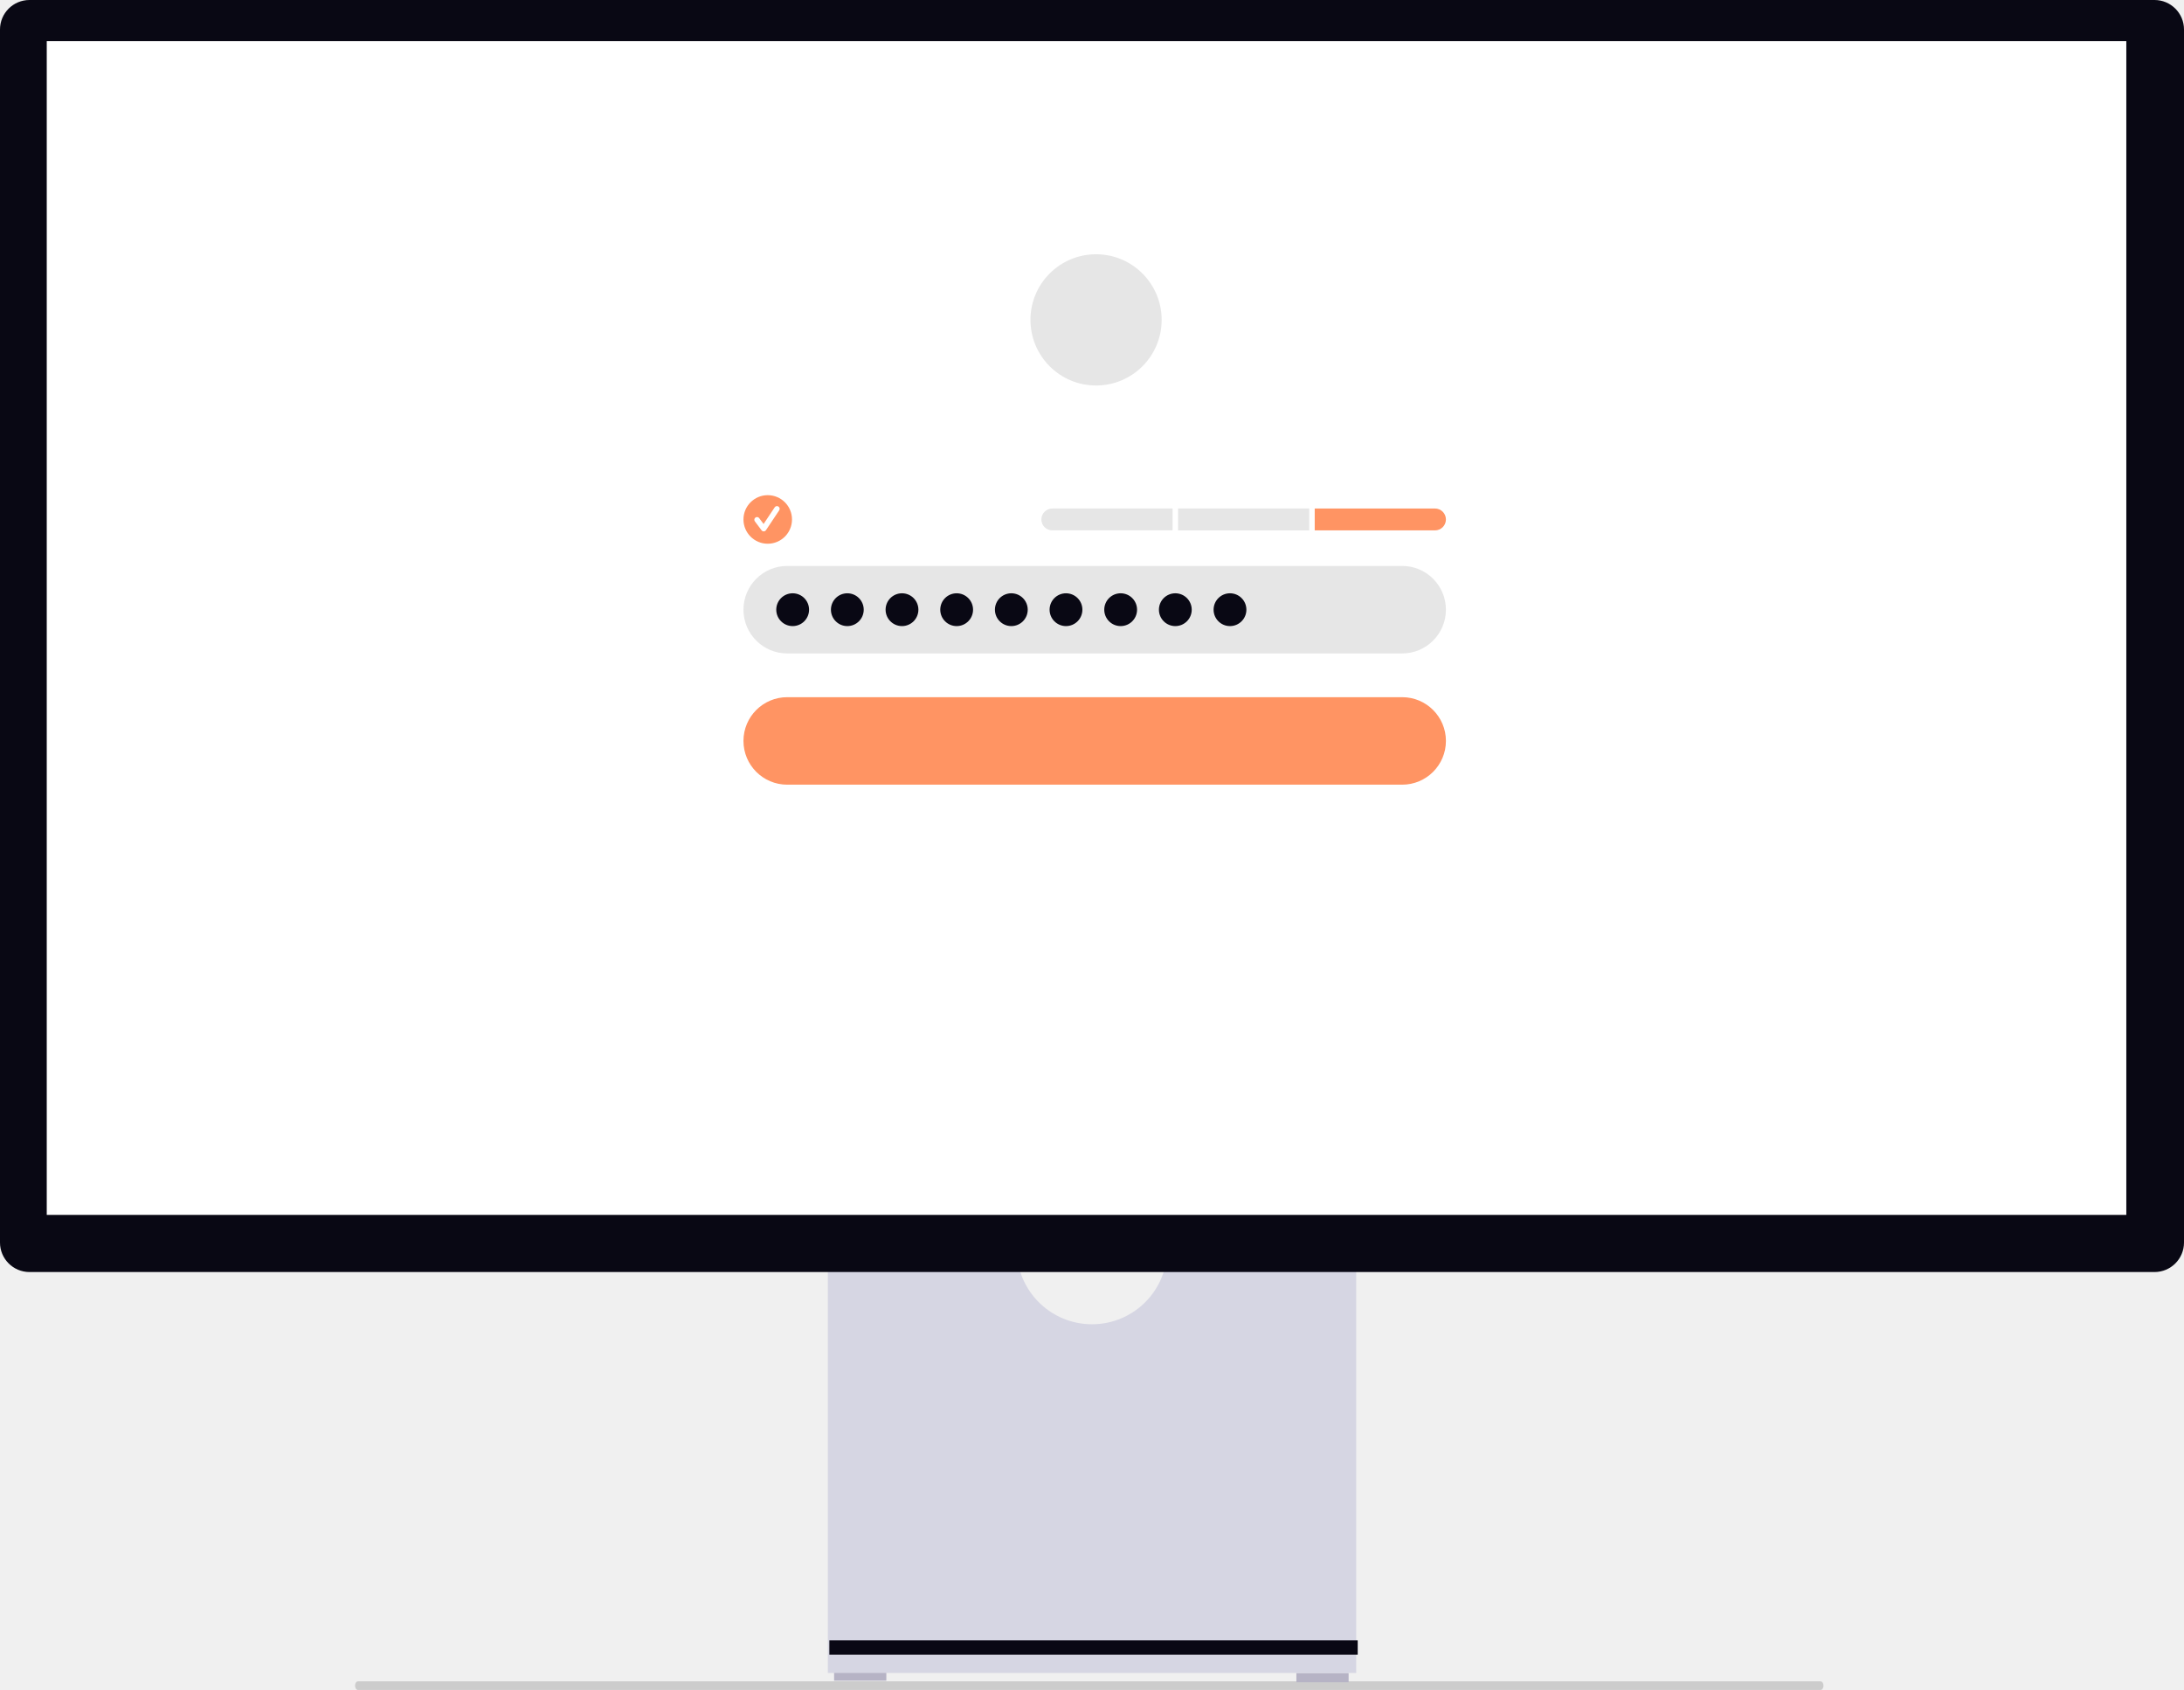
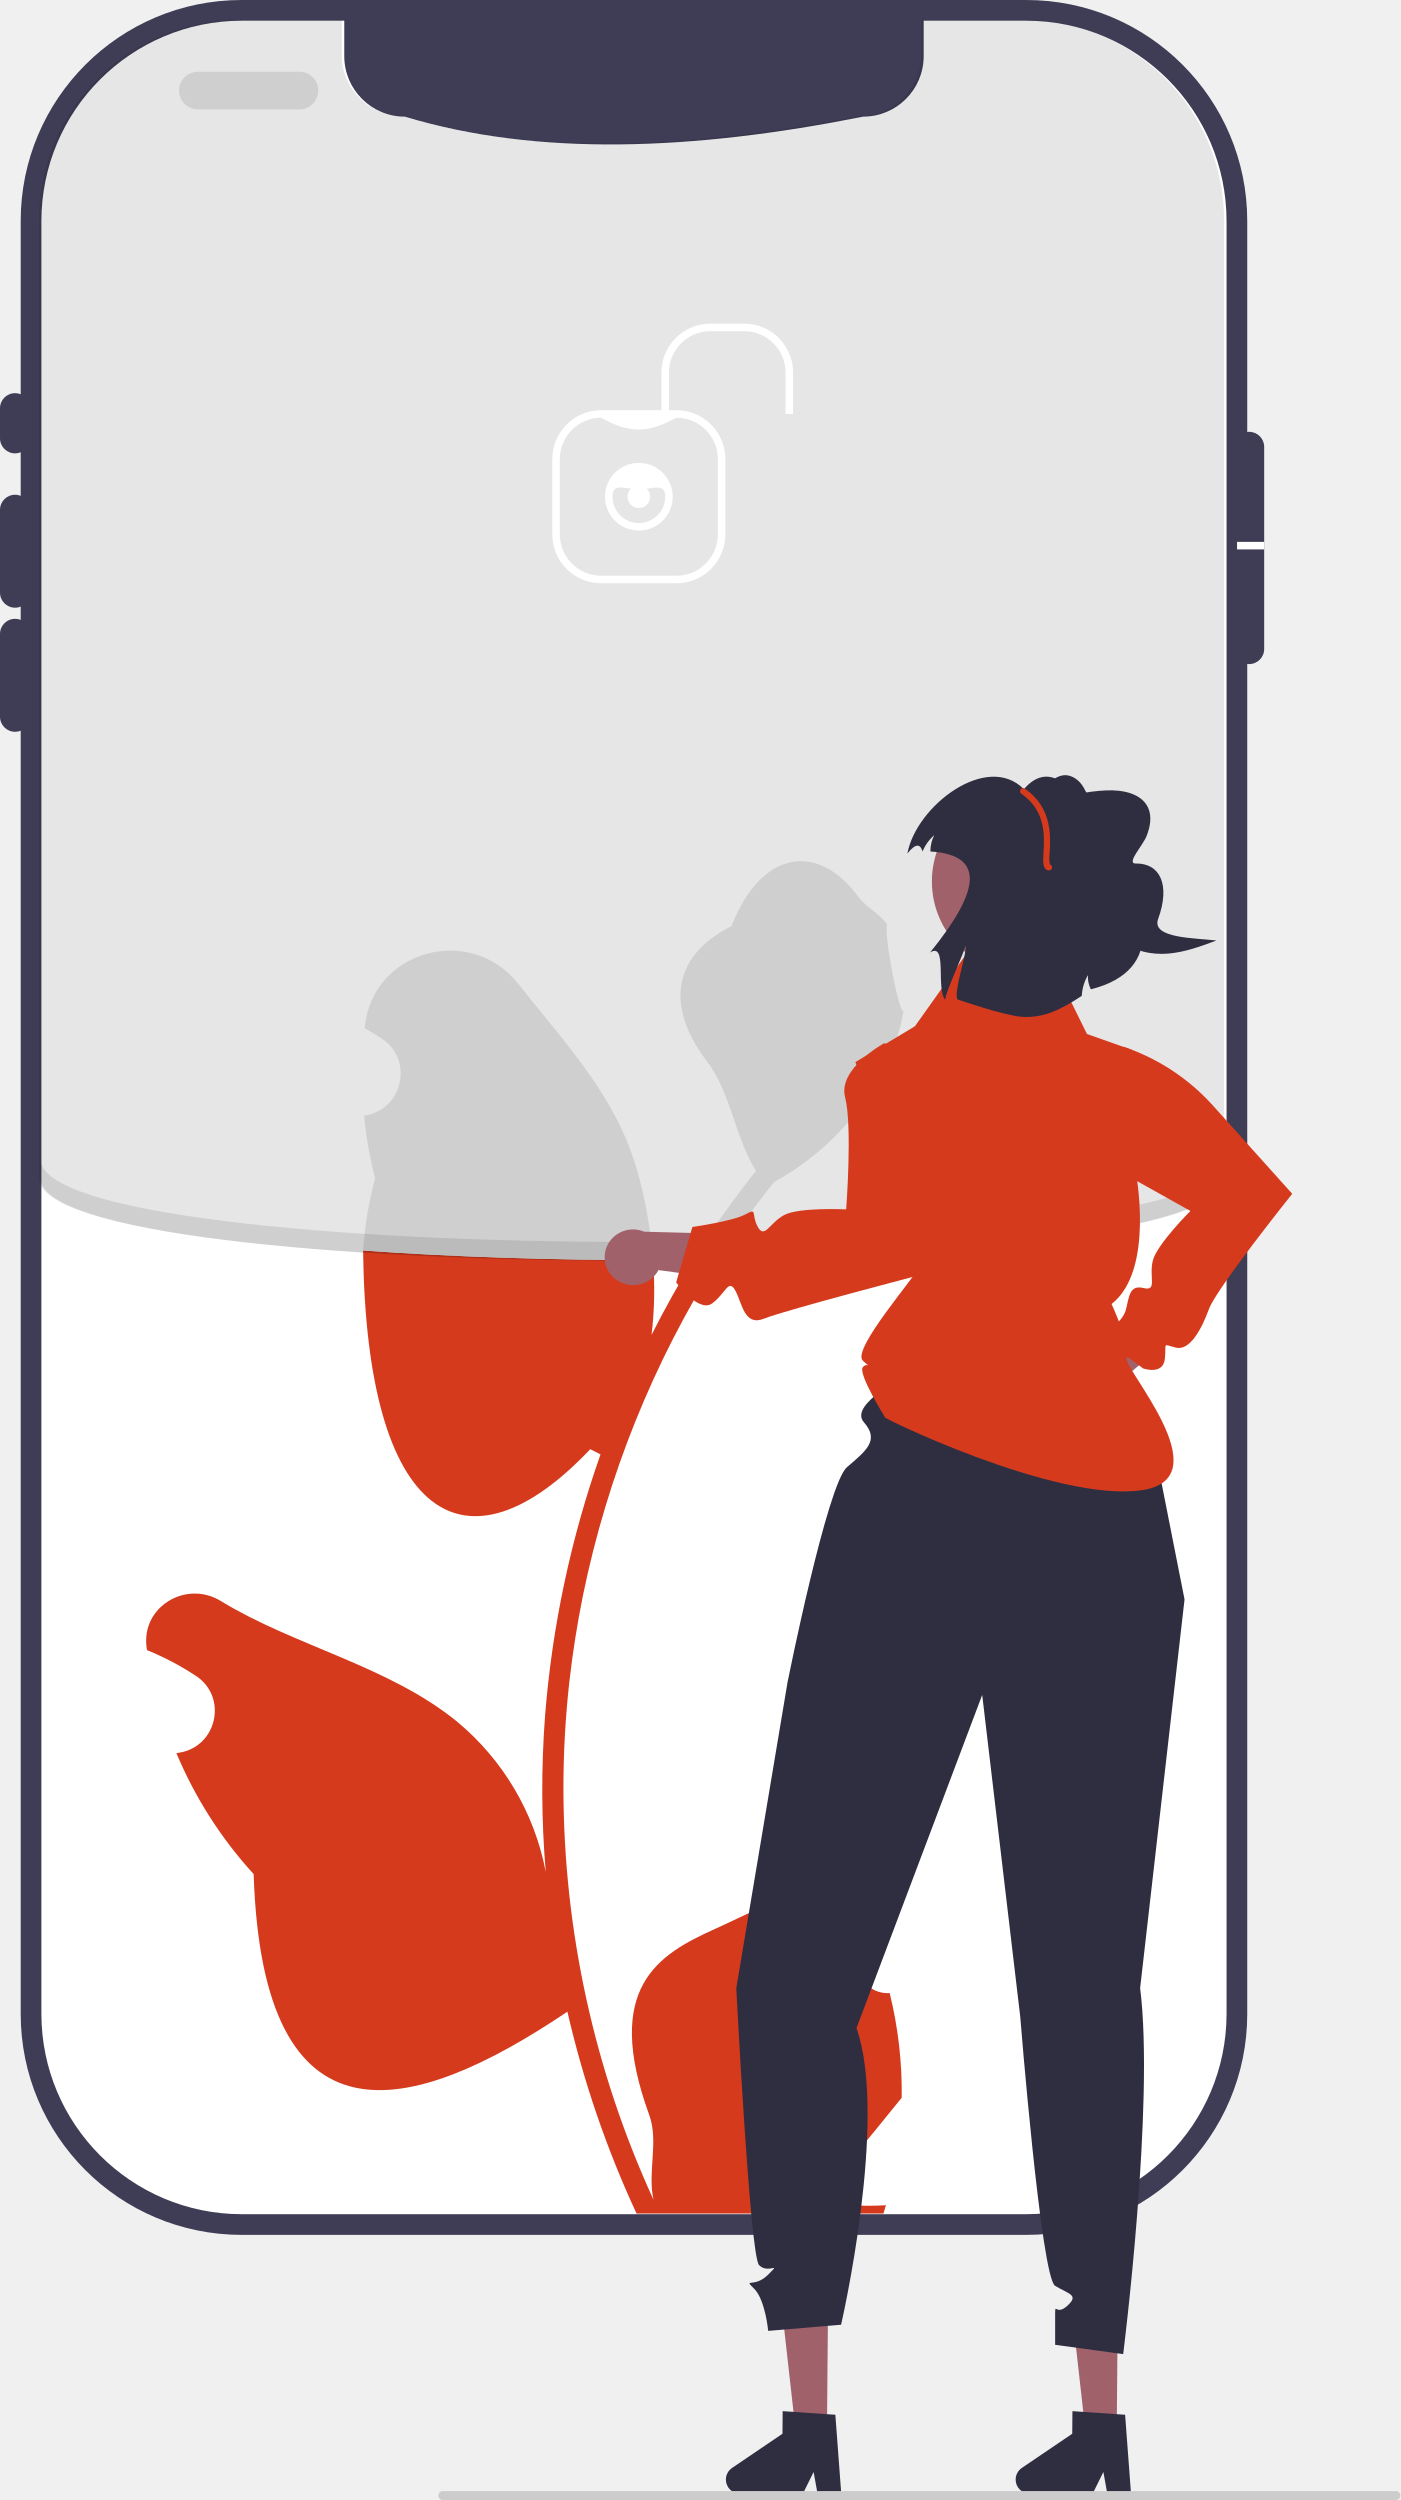
- <svg xmlns="http://www.w3.org/2000/svg" width="799.031" height="618.112" viewBox="0 0 799.031 618.112" role="img" artist="Katerina Limpitsouni" source="https://undraw.co/">
-   <g transform="translate(-560 -231.001)">
-     <path d="M15.18,488.763c0,.872.478,1.573,1.073,1.573h535.1c.6,0,1.073-.7,1.073-1.573s-.478-1.573-1.073-1.573H16.253C15.658,487.191,15.18,487.891,15.18,488.763Z" transform="translate(674.711 358.776)" fill="#ccc" />
-     <rect width="19.105" height="3.371" transform="translate(865.162 842.354)" fill="#b6b3c5" />
-     <rect width="19.105" height="3.371" transform="translate(1034.295 842.918)" fill="#b6b3c5" />
-     <path d="M352.955,370.945a27.529,27.529,0,0,1-54.321,0H229.146V521.536h193.3V370.945Z" transform="translate(633.721 321.378)" fill="#d6d6e3" />
-     <rect width="193.296" height="5.242" transform="translate(863.43 830.984)" fill="#090814" />
-     <path d="M788.255,487.17H10.776A10.788,10.788,0,0,1,0,476.394V32.688A10.788,10.788,0,0,1,10.776,21.911H788.255a10.789,10.789,0,0,1,10.776,10.776V476.394a10.789,10.789,0,0,1-10.776,10.776Z" transform="translate(560 209.09)" fill="#090814" />
-     <rect width="760.822" height="429.297" transform="translate(577.104 246.057)" fill="#fff" />
-     <rect width="257" height="32" rx="16" transform="translate(832 486)" fill="#ff9463" />
-     <g transform="translate(14 -27)">
-       <rect width="257" height="32" rx="16" transform="translate(818 465)" fill="#e6e6e6" />
-       <circle cx="6" cy="6" r="6" transform="translate(830 475)" fill="#090814" />
-       <circle cx="6" cy="6" r="6" transform="translate(850 475)" fill="#090814" />
-       <circle cx="6" cy="6" r="6" transform="translate(870 475)" fill="#090814" />
-       <circle cx="6" cy="6" r="6" transform="translate(890 475)" fill="#090814" />
-       <circle cx="6" cy="6" r="6" transform="translate(910 475)" fill="#090814" />
-       <circle cx="6" cy="6" r="6" transform="translate(930 475)" fill="#090814" />
-       <circle cx="6" cy="6" r="6" transform="translate(950 475)" fill="#090814" />
-       <circle cx="6" cy="6" r="6" transform="translate(970 475)" fill="#090814" />
-       <circle cx="6" cy="6" r="6" transform="translate(990 475)" fill="#090814" />
-     </g>
-     <circle cx="24" cy="24" r="24" transform="translate(937 324)" fill="#e6e6e6" />
-     <g transform="translate(14 2.113)">
-       <g transform="translate(0 50.88)">
-         <rect width="48" height="8" transform="translate(977 364)" fill="#e6e6e6" />
-         <path d="M0,0H44a4,4,0,0,1,4,4V4a4,4,0,0,1-4,4H0A0,0,0,0,1,0,8V0A0,0,0,0,1,0,0Z" transform="translate(1027 364)" fill="#ff9463" />
-         <path d="M4,0H48a0,0,0,0,1,0,0V8a0,0,0,0,1,0,0H4A4,4,0,0,1,0,4V4A4,4,0,0,1,4,0Z" transform="translate(927 364)" fill="#e6e6e6" />
-       </g>
-       <g transform="translate(-84 -112)">
-         <ellipse cx="8.88" cy="8.88" rx="8.88" ry="8.88" transform="translate(902 522)" fill="#ff9463" />
-         <path d="M296.891,358.937a.987.987,0,0,1-.79-.4l-2.423-3.23a.988.988,0,1,1,1.58-1.185l1.585,2.113,4.071-6.106a.988.988,0,0,1,1.644,1.1l-4.845,7.268a.988.988,0,0,1-.794.44Z" transform="translate(612.52 176.307)" fill="#fff" />
-       </g>
-     </g>
-   </g>
+ <svg xmlns="http://www.w3.org/2000/svg" width="372.193" height="664.464" viewBox="0 0 372.193 664.464" role="img" artist="Katerina Limpitsouni" source="https://undraw.co/">
+   <rect x="5.5" width="326" height="594" rx="58.728" fill="#3f3d56" />
+   <path d="M739.904,176.5v476.54a53.292,53.292,0,0,1-53.23,53.23h-208.54a53.292,53.292,0,0,1-53.23-53.23v-476.54a53.292,53.292,0,0,1,53.23-53.23h27.27v9.42a16.081,16.081,0,0,0,16.08,16.08c35.305,10.665,76.747,9,121.84,0a16.081,16.081,0,0,0,16.08-16.08v-9.42h27.27A53.292,53.292,0,0,1,739.904,176.5Z" transform="translate(-413.9033 -117.768)" fill="#fff" />
+   <path d="M417.903,238.268a4.005,4.005,0,0,1-4-4v-8a4,4,0,1,1,8,0v8A4.005,4.005,0,0,1,417.903,238.268Z" transform="translate(-413.9033 -117.768)" fill="#3f3d56" />
+   <path d="M417.903,279.289a4.005,4.005,0,0,1-4-4l0-22.021a4,4,0,1,1,8,0l0,22.021A4.005,4.005,0,0,1,417.903,279.289Z" transform="translate(-413.9033 -117.768)" fill="#3f3d56" />
+   <path d="M417.903,312.268a4.005,4.005,0,0,1-4-4V286.247a4,4,0,0,1,8,0V308.268A4.005,4.005,0,0,1,417.903,312.268Z" transform="translate(-413.9033 -117.768)" fill="#3f3d56" />
+   <path d="M745.905,232.54a3.997,3.997,0,0,0-4,3.99v53.74a4,4,0,0,0,8,0V236.53A4.003,4.003,0,0,0,745.905,232.54Z" transform="translate(-413.9033 -117.768)" fill="#3f3d56" />
+   <path d="M493.489,146.841h-27a5,5,0,0,1,0-10h27a5,5,0,0,1,0,10Z" transform="translate(-413.9033 -117.768)" fill="#e6e6e6" />
+   <path d="M650.362,647.495c-7.524.471-11.683-8.877-5.99-14.326.208-.828.358-1.423.566-2.251q-.112-.271-.225-.541c-7.609-18.144-23.017-7.958-40.943.152-14.785,6.689-29.687,15.404-17.321,49.336,2.597,7.128-.518,15.196,1.153,22.583A263.258,263.258,0,0,1,563.655,593.109a254.101,254.101,0,0,1,1.576-28.347q1.306-11.574,3.623-22.983a267.545,267.545,0,0,1,35.917-89.193q-3.296.044-6.602.071-5.95,9.715-11.089,19.891a100.252,100.252,0,0,0,.385-19.849c-26.731-.01-53.442-.865-77.058-2.565.896,72.379,27.613,87.472,60.376,52.807.917.47,1.812.941,2.729,1.388a273.582,273.582,0,0,0-14.726,69.302,259.474,259.474,0,0,0,.188,41.896q-.035-.247-.071-.494a68.565,68.565,0,0,0-23.407-39.591C517.484,560.646,492.036,555.197,472.603,543.303c-9.354-5.725-21.341,1.673-19.708,12.518q.039.26.079.519a75.332,75.332,0,0,1,8.445,4.069q2.341,1.321,4.584,2.804c8.521,5.635,5.576,18.844-4.52,20.402l-.229.035c-.165.024-.306.047-.47.071a111.645,111.645,0,0,0,20.536,32.157c2.409,74.338,41.522,64.752,83.369,36.58h.024a273.503,273.503,0,0,0,18.372,53.635h65.632c.235-.729.447-1.482.659-2.211a74.578,74.578,0,0,1-18.161-1.082c4.87-5.975,9.739-11.998,14.608-17.973a4.089,4.089,0,0,0,.306-.353c2.47-3.058,4.964-6.093,7.434-9.151l.001-.004a109.228,109.228,0,0,0-3.201-27.825Z" transform="translate(-413.9033 -117.768)" fill="#d63a1d" />
+   <path d="M580.427,420.796c-6.367-15.36-18.301-28.296-28.811-41.575-12.624-15.95-38.51-8.989-40.734,11.23q-.032.294-.063.587,2.342,1.321,4.584,2.804c8.521,5.635,5.576,18.844-4.52,20.402l-.229.035a111.551,111.551,0,0,0,2.94,16.679,101.224,101.224,0,0,0-3.19,19.177c23.616,1.7,50.328,2.555,77.058,2.565C586.598,440.943,583.984,429.367,580.427,420.796Z" transform="translate(-413.9033 -117.768)" fill="#e6e6e6" />
+   <path d="M649.141,401.33a54.06,54.06,0,0,0,4.917-14.773c-1.435.188-5.411-21.666-4.328-23.007-2-3.035-5.579-4.543-7.763-7.504-10.862-14.727-25.827-12.155-33.639,7.857-16.689,8.423-16.851,22.392-6.61,35.827,6.515,8.547,7.41,20.113,13.127,29.264-.588.753-1.2,1.482-1.788,2.235a263.619,263.619,0,0,0-16.886,24.429q3.306-.027,6.602-.071a259.313,259.313,0,0,1,16.894-23.675A70.871,70.871,0,0,0,649.141,401.33Z" transform="translate(-413.9033 -117.768)" fill="#e6e6e6" />
+   <path d="M739.242,176.284v254.54c0,29.35-315,29.35-315,0v-254.54a53.292,53.292,0,0,1,53.23-53.23h27.27v9.42a16.081,16.081,0,0,0,16.08,16.08c33.805,10.617,75.539,8.869,121.84,0a16.081,16.081,0,0,0,16.08-16.08v-9.42h27.27A53.292,53.292,0,0,1,739.242,176.284Z" transform="translate(-413.9033 -117.768)" opacity="0.1" />
+   <path d="M611.695,203.79h-9a13.014,13.014,0,0,0-13,13v10h-16a13.014,13.014,0,0,0-13,13v20a13.014,13.014,0,0,0,13,13h20a13.014,13.014,0,0,0,13-13v-20a13.014,13.014,0,0,0-13-13h-2v-10a11.012,11.012,0,0,1,11-11h9a11.012,11.012,0,0,1,11,11v11h2v-11A13.014,13.014,0,0,0,611.695,203.79Zm-7,36v20a11.012,11.012,0,0,1-11,11h-20a11.012,11.012,0,0,1-11-11v-20a11.012,11.012,0,0,1,11-11c9.469,5.509,14.686,2.66,20,0A11.012,11.012,0,0,1,604.695,239.79Z" transform="translate(-413.9033 -117.768)" fill="#fff" />
+   <path d="M583.695,258.79a9,9,0,1,0-9-9A9.01,9.01,0,0,0,583.695,258.79Zm0-11c3.86,0,7-1.86,7,2a7,7,0,1,1-14,0C576.695,245.93,579.835,247.79,583.695,247.79Z" transform="translate(-413.9033 -117.768)" fill="#fff" />
+   <circle cx="169.791" cy="132.022" r="3" fill="#fff" />
+   <rect x="328.791" y="144.022" width="7.21" height="2" fill="#fff" />
+   <path d="M424.695,425.843v5c0,29.35,315,29.35,315,0v-5C739.695,455.193,424.695,455.193,424.695,425.843Z" transform="translate(-413.9033 -117.768)" opacity="0.1" />
+   <path d="M702.922,497.386a7.665,7.665,0,0,0,6.019-8.835,7.353,7.353,0,0,0-.327-1.171l20.489-17.183-5.061-13.464-25.522,26.573a7.644,7.644,0,0,0-4.326,8.268,7.315,7.315,0,0,0,8.531,5.851h0Q702.824,497.407,702.922,497.386Z" transform="translate(-413.9033 -117.768)" fill="#a0616a" />
+   <path d="M712.57,395.996l-8.125,6.479s-9.71,17.653-2.75,21.315,28.598,15.838,28.598,15.838-8.943,8.902-9.997,13.226,1.28,8.166-2.426,7.261-3.811,2.04-4.716,5.746-6.931,7.119-6.931,7.119L717.742,481.48s5.332,1.883,5.769-2.591-.777-3.843,2.929-2.939,6.829-4.895,8.803-10.304S757.357,435.064,757.357,435.064l-21.071-23.448a55.998,55.998,0,0,0-23.716-15.619Z" transform="translate(-413.9033 -117.768)" fill="#d63a1d" />
+   <polygon points="296.815 645.673 288.426 645.602 284.713 612.491 297.094 612.596 296.815 645.673" fill="#a0616a" />
+   <path d="M683.848,776.78a3.755,3.755,0,0,0,3.718,3.783l16.679.139,2.92-5.918,1.072,5.949,6.293.057-1.589-21.217-2.189-.146-8.931-.616-2.881-.193-.051,6.003-13.398,9.087A3.749,3.749,0,0,0,683.848,776.78Z" transform="translate(-413.9033 -117.768)" fill="#2f2e41" />
+   <polygon points="219.799 645.673 211.411 645.602 207.697 612.491 220.078 612.596 219.799 645.673" fill="#a0616a" />
+   <path d="M606.833,776.78a3.755,3.755,0,0,0,3.718,3.783l16.679.139,2.92-5.918,1.072,5.949,6.293.057-1.589-21.217-2.189-.146-8.931-.616-2.881-.193-.051,6.003-13.398,9.087A3.749,3.749,0,0,0,606.833,776.78Z" transform="translate(-413.9033 -117.768)" fill="#2f2e41" />
+   <path d="M655.406,483.055s-16.108,7.935-11.908,12.711.748,7.477-4.486,11.964-15.771,57.04-15.771,57.04l-13.644,81.409s3.62,71.084,6.05,73.616,6.168-1.207,2.429,2.532-6.73.748-3.739,3.739,3.739,11.216,3.739,11.216l19.376-1.633s12.612-54.639,4.095-78.844l33.412-88.545,10.101,85.437s5.545,69.378,9.283,71.621,6.432,2.394,3.216,5.31-3.216-1.571-3.216,2.915v7.441l18.087,2.483s8.401-66.511,4.504-97.287L728.738,542.873l-9.196-46.553-9.497-12.517Z" transform="translate(-413.9033 -117.768)" fill="#2f2e41" />
+   <path d="M577.677,457.876a7.665,7.665,0,0,0,10.585-1.503,7.354,7.354,0,0,0,.645-1.03l26.501,3.57,6.543-12.81-36.832-.965a7.644,7.644,0,0,0-9.025,2.372,7.315,7.315,0,0,0,1.421,10.247l0,0Q577.595,457.818,577.677,457.876Z" transform="translate(-413.9033 -117.768)" fill="#a0616a" />
+   <path d="M659.114,396.713l-10.262-1.641s-12.316,6.724-10.334,14.335.285,29.795.285,29.795-12.603-.613-16.51,1.52-5.173,6.446-7.001,3.098.099-5.125-3.249-3.297-14.105,3.355-14.105,3.355l-4.324,14.724s6.008,8.261,9.609,5.571,4.31-6.7,6.138-3.351,2.338,9.589,7.665,7.405,43.379-12.094,43.379-12.094l4.599-45.974Z" transform="translate(-413.9033 -117.768)" fill="#d63a1d" />
+   <path d="M649.099,494.406s-7.245-11.563-5.866-13.259,3.107,1.235,0-1.726,14.317-22.721,15.461-25.632S641.254,400.058,641.254,400.058l15.829-9.533,13.378-18.821,23.926,3.828,8.418,17.064L714.695,396.79l1,1v31s5.292,26.461-6.351,35.57c0,0,5.555,12.101,4.06,14.344s25.393,31.719,4.291,35.086C694.581,517.478,645.277,493.099,649.099,494.406Z" transform="translate(-413.9033 -117.768)" fill="#d63a1d" />
+   <path d="M530.427,781.042a1.186,1.186,0,0,0,1.19,1.19h253.29a1.19,1.19,0,1,0,0-2.38h-253.29A1.187,1.187,0,0,0,530.427,781.042Z" transform="translate(-413.9033 -117.768)" fill="#ccc" />
+   <circle cx="272.045" cy="234.283" r="24.363" fill="#a0616a" />
+   <path d="M704.774,334.04c-.251-2.193-1.753-4.903-2.799-6.846s-3.064-3.531-5.267-3.395a5.618,5.618,0,0,0-4.304,2.925,11.781,11.781,0,0,0-1.339,5.201,27.241,27.241,0,0,0,8.858,21.691c1.708,1.531,3.762,2.894,6.056,2.946a7.811,7.811,0,0,0,5.532-2.488c3.712-3.717,4.273-9.828,2.291-14.693s-2.867-6.758-7.398-9.415" transform="translate(-413.9033 -117.768)" fill="#2f2e41" />
+   <path d="M670.549,369.08c.407,2.168-3.341,12.476-2.143,14.334,0,0,12.404,4.308,17.146,4.618,5.794.375,10.454-2.002,15.873-5.579a12.166,12.166,0,0,1,1.638-5.509,7.371,7.371,0,0,0,.766,3.765c20.296-5.042,15.327-23.255,3.069-31.788l-8.149-18.742c2.445.815-4.935-11.776-12.717-2.657-9.738-9.917-28.602,4.36-30.966,17.113,2.274-2.879,3.459-2.539,4.042-.554a11.225,11.225,0,0,1,3.096-4.327,9.382,9.382,0,0,0-1.01,4.327c15.361.953,12.502,11.316-.088,26.84,4.656-2.898,1.514,9.591,4,12.576C665.227,381.409,670.109,371.109,670.549,369.08Z" transform="translate(-413.9033 -117.768)" fill="#2f2e41" />
+   <path d="M692.716,349.121a.815.815,0,0,0,.222-1.599,9.872,9.872,0,0,1-.056-3.035c.265-4.501.709-12.035-6.605-17.121a.815.815,0,0,0-.93,1.338c6.564,4.564,6.17,11.258,5.909,15.687-.149,2.532-.257,4.361,1.279,4.709A.809.809,0,0,0,692.716,349.121Z" transform="translate(-413.9033 -117.768)" fill="#d63a1d" />
+   <path d="M692.336,331.311A45.962,45.962,0,0,1,707.987,327.842c4.267-.181,9.359.771,11.093,4.674,1.052,2.368.492,5.143-.471,7.549s-5.462,7.262-2.871,7.209c6.507-.133,9.284,5.685,5.983,14.727-1.914,5.244,9.964,5.042,15.501,5.744-4.161,1.544-8.385,3.102-12.807,3.472s-9.145-.591-12.447-3.556c-3.573-3.209-4.946-8.192-5.554-12.956s-.639-9.67-2.254-14.192-5.324-8.735-10.109-9.136" transform="translate(-413.9033 -117.768)" fill="#2f2e41" />
</svg>
